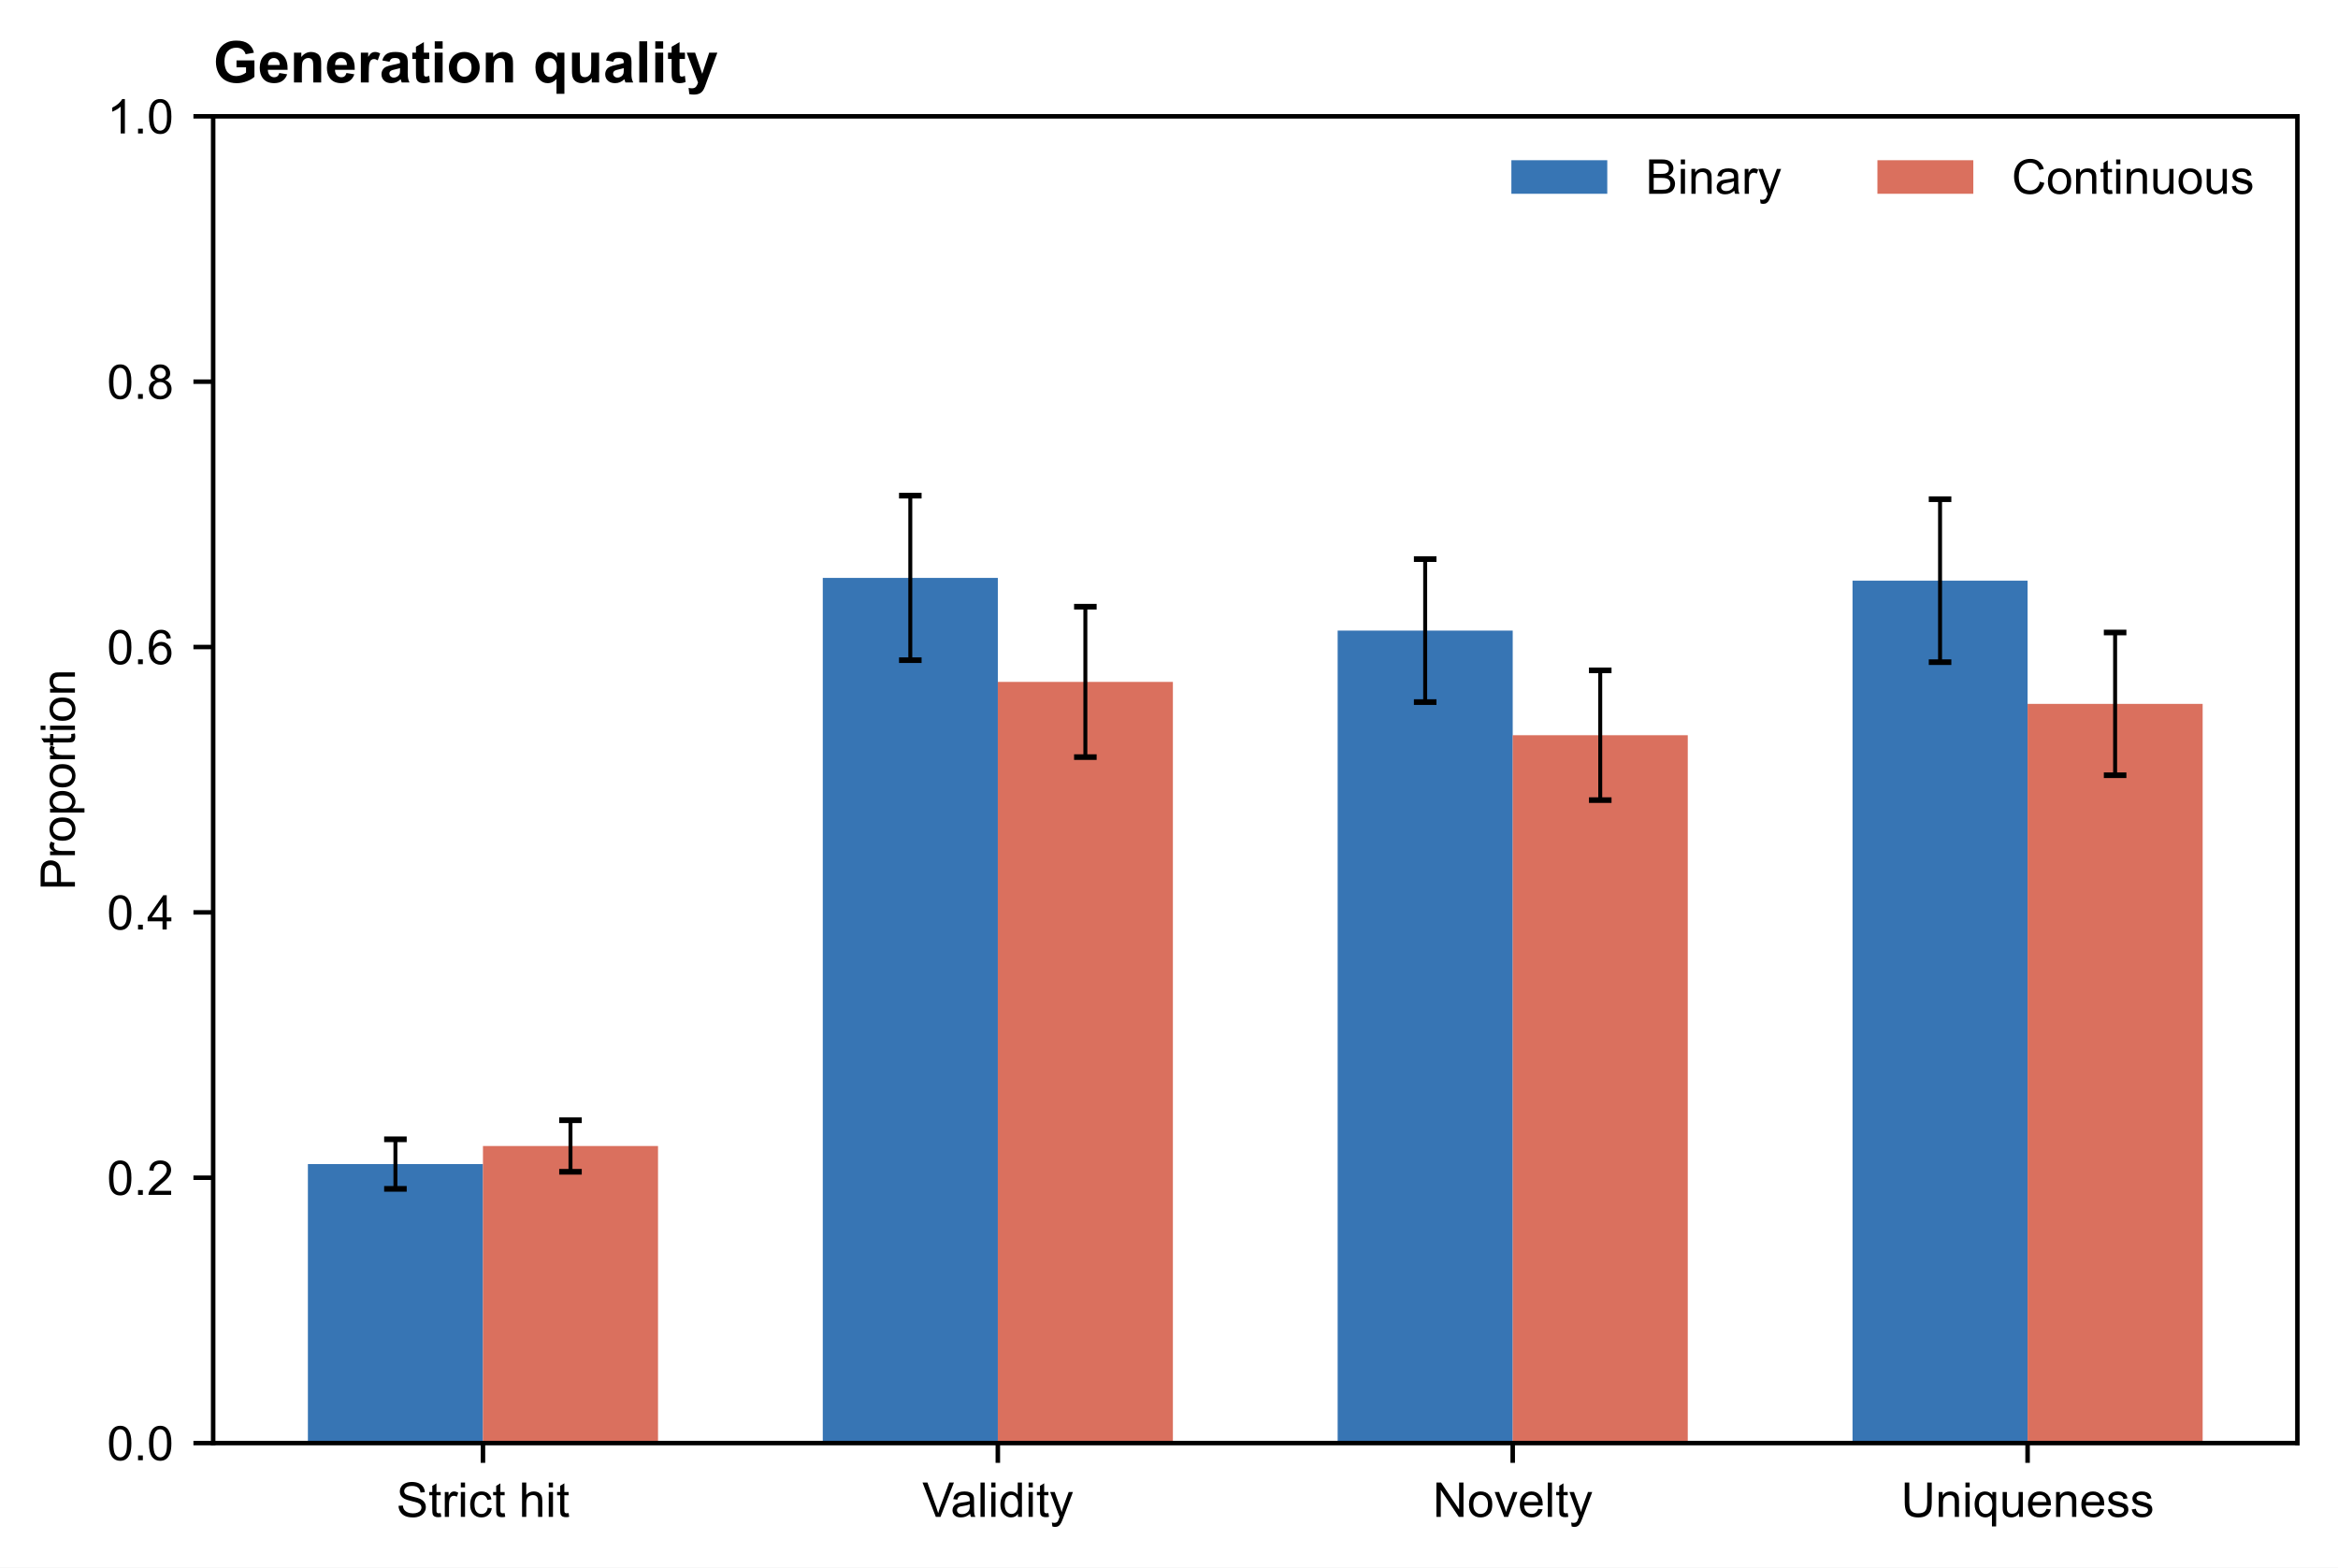
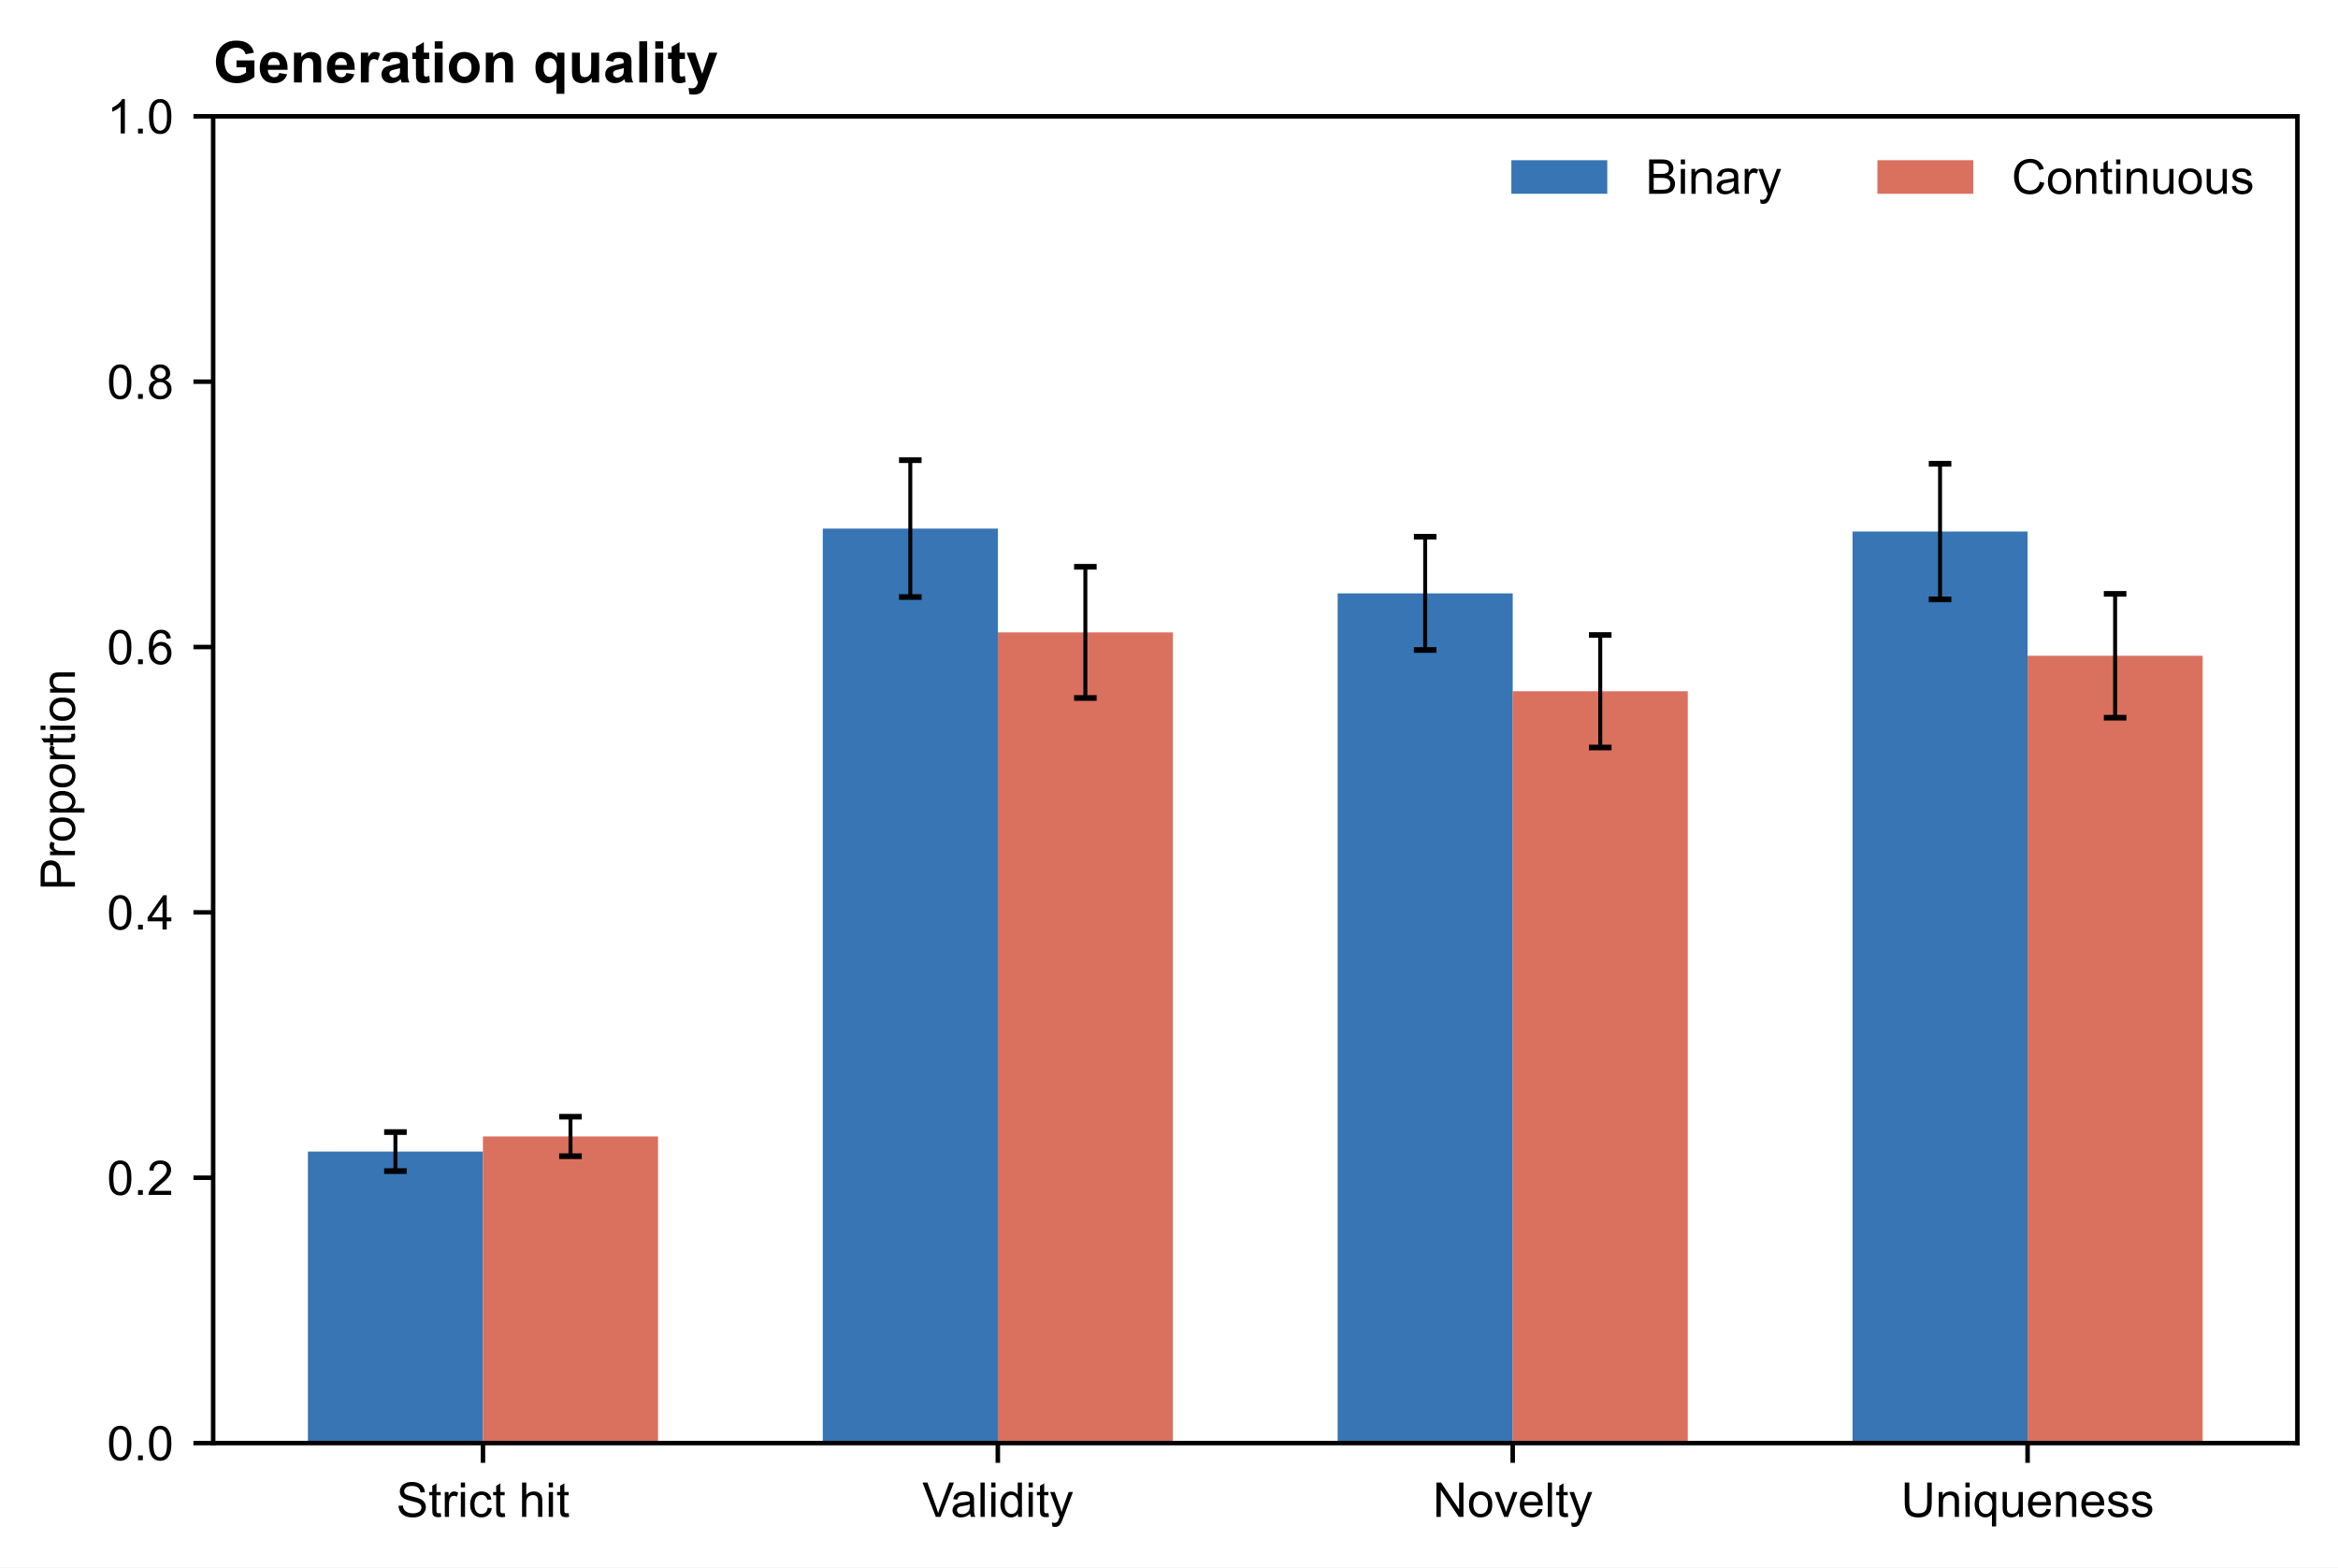
<svg xmlns="http://www.w3.org/2000/svg" xmlns:xlink="http://www.w3.org/1999/xlink" width="414.474pt" height="277.951pt" viewBox="0 0 414.474 277.951" version="1.1">
  <defs>
    <style type="text/css">*{stroke-linejoin: round; stroke-linecap: butt}</style>
  </defs>
  <g id="figure_1">
    <g id="patch_1">
      <path d="M 0 277.951  L 414.474 277.951  L 414.474 0  L 0 0  z " style="fill: #ffffff" />
    </g>
    <g id="axes_1">
      <g id="patch_2">
        <path d="M 37.789 255.878  L 407.274 255.878  L 407.274 20.625  L 37.789 20.625  z " style="fill: #ffffff" />
      </g>
      <g id="patch_3">
-         <path d="M 54.583 255.878  L 85.617 255.878  L 85.617 206.408  L 54.583 206.408  z " clip-path="url(#p2f9e2bff11)" style="fill: #2166ac; opacity: 0.9" />
+         <path d="M 54.583 255.878  L 85.617 255.878  L 85.617 204.192  L 54.583 204.192  z " clip-path="url(#p2b491552a6)" style="fill: #2166ac; opacity: 0.9" />
      </g>
      <g id="patch_4">
-         <path d="M 145.859 255.878  L 176.893 255.878  L 176.893 102.471  L 145.859 102.471  z " clip-path="url(#p2f9e2bff11)" style="fill: #2166ac; opacity: 0.9" />
+         <path d="M 145.859 255.878  L 176.893 255.878  L 176.893 93.728  L 145.859 93.728  z " clip-path="url(#p2b491552a6)" style="fill: #2166ac; opacity: 0.9" />
      </g>
      <g id="patch_5">
-         <path d="M 237.135 255.878  L 268.169 255.878  L 268.169 111.814  L 237.135 111.814  z " clip-path="url(#p2f9e2bff11)" style="fill: #2166ac; opacity: 0.9" />
+         <path d="M 237.135 255.878  L 268.169 255.878  L 268.169 105.212  L 237.135 105.212  z " clip-path="url(#p2b491552a6)" style="fill: #2166ac; opacity: 0.9" />
      </g>
      <g id="patch_6">
-         <path d="M 328.411 255.878  L 359.445 255.878  L 359.445 102.964  L 328.411 102.964  z " clip-path="url(#p2f9e2bff11)" style="fill: #2166ac; opacity: 0.9" />
+         <path d="M 328.411 255.878  L 359.445 255.878  L 359.445 94.251  L 328.411 94.251  z " clip-path="url(#p2b491552a6)" style="fill: #2166ac; opacity: 0.9" />
      </g>
      <g id="patch_7">
-         <path d="M 85.617 255.878  L 116.651 255.878  L 116.651 203.204  L 85.617 203.204  z " clip-path="url(#p2f9e2bff11)" style="fill: #d6604d; opacity: 0.9" />
+         <path d="M 85.617 255.878  L 116.651 255.878  L 116.651 201.508  L 85.617 201.508  z " clip-path="url(#p2b491552a6)" style="fill: #d6604d; opacity: 0.9" />
      </g>
      <g id="patch_8">
-         <path d="M 176.893 255.878  L 207.927 255.878  L 207.927 120.91  L 176.893 120.91  z " clip-path="url(#p2f9e2bff11)" style="fill: #d6604d; opacity: 0.9" />
+         <path d="M 176.893 255.878  L 207.927 255.878  L 207.927 112.13  L 176.893 112.13  z " clip-path="url(#p2b491552a6)" style="fill: #d6604d; opacity: 0.9" />
      </g>
      <g id="patch_9">
-         <path d="M 268.169 255.878  L 299.203 255.878  L 299.203 130.365  L 268.169 130.365  z " clip-path="url(#p2f9e2bff11)" style="fill: #d6604d; opacity: 0.9" />
+         <path d="M 268.169 255.878  L 299.203 255.878  L 299.203 122.568  L 268.169 122.568  z " clip-path="url(#p2b491552a6)" style="fill: #d6604d; opacity: 0.9" />
      </g>
      <g id="patch_10">
-         <path d="M 359.445 255.878  L 390.479 255.878  L 390.479 124.809  L 359.445 124.809  z " clip-path="url(#p2f9e2bff11)" style="fill: #d6604d; opacity: 0.9" />
+         <path d="M 359.445 255.878  L 390.479 255.878  L 390.479 116.277  L 359.445 116.277  z " clip-path="url(#p2b491552a6)" style="fill: #d6604d; opacity: 0.9" />
      </g>
      <g id="matplotlib.axis_1">
        <g id="xtick_1">
          <g id="line2d_1">
            <defs>
-               <path id="m408e81ff2f" d="M 0 0  L 0 3.5  " style="stroke: #000000; stroke-width: 0.8" />
+               <path id="m3da2652aab" d="M 0 0  L 0 3.5  " style="stroke: #000000; stroke-width: 0.8" />
            </defs>
            <g>
-               <use xlink:href="#m408e81ff2f" x="85.617" y="255.878" style="stroke: #000000; stroke-width: 0.8" />
+               <use xlink:href="#m3da2652aab" x="85.617" y="255.878" style="stroke: #000000; stroke-width: 0.8" />
            </g>
          </g>
          <g id="text_1">
            <g transform="translate(70.2673 268.9619) scale(0.085 -0.085)">
              <defs>
                <path id="ArialMT-53" d="M 288 1472  L 859 1522  Q 900 1178 1048 958  Q 1197 738 1509 602  Q 1822 466 2213 466  Q 2559 466 2825 569  Q 3091 672 3220 851  Q 3350 1031 3350 1244  Q 3350 1459 3225 1620  Q 3100 1781 2813 1891  Q 2628 1963 1997 2114  Q 1366 2266 1113 2400  Q 784 2572 623 2826  Q 463 3081 463 3397  Q 463 3744 659 4045  Q 856 4347 1234 4503  Q 1613 4659 2075 4659  Q 2584 4659 2973 4495  Q 3363 4331 3572 4012  Q 3781 3694 3797 3291  L 3216 3247  Q 3169 3681 2898 3903  Q 2628 4125 2100 4125  Q 1550 4125 1298 3923  Q 1047 3722 1047 3438  Q 1047 3191 1225 3031  Q 1400 2872 2139 2705  Q 2878 2538 3153 2413  Q 3553 2228 3743 1945  Q 3934 1663 3934 1294  Q 3934 928 3725 604  Q 3516 281 3123 101  Q 2731 -78 2241 -78  Q 1619 -78 1198 103  Q 778 284 539 648  Q 300 1013 288 1472  z " transform="scale(0.015625)" />
                <path id="ArialMT-74" d="M 1650 503  L 1731 6  Q 1494 -44 1306 -44  Q 1000 -44 831 53  Q 663 150 594 308  Q 525 466 525 972  L 525 2881  L 113 2881  L 113 3319  L 525 3319  L 525 4141  L 1084 4478  L 1084 3319  L 1650 3319  L 1650 2881  L 1084 2881  L 1084 941  Q 1084 700 1114 631  Q 1144 563 1211 522  Q 1278 481 1403 481  Q 1497 481 1650 503  z " transform="scale(0.015625)" />
                <path id="ArialMT-72" d="M 416 0  L 416 3319  L 922 3319  L 922 2816  Q 1116 3169 1280 3281  Q 1444 3394 1641 3394  Q 1925 3394 2219 3213  L 2025 2691  Q 1819 2813 1613 2813  Q 1428 2813 1281 2702  Q 1134 2591 1072 2394  Q 978 2094 978 1738  L 978 0  L 416 0  z " transform="scale(0.015625)" />
                <path id="ArialMT-69" d="M 425 3934  L 425 4581  L 988 4581  L 988 3934  L 425 3934  z M 425 0  L 425 3319  L 988 3319  L 988 0  L 425 0  z " transform="scale(0.015625)" />
                <path id="ArialMT-63" d="M 2588 1216  L 3141 1144  Q 3050 572 2676 248  Q 2303 -75 1759 -75  Q 1078 -75 664 370  Q 250 816 250 1647  Q 250 2184 428 2587  Q 606 2991 970 3192  Q 1334 3394 1763 3394  Q 2303 3394 2647 3120  Q 2991 2847 3088 2344  L 2541 2259  Q 2463 2594 2264 2762  Q 2066 2931 1784 2931  Q 1359 2931 1093 2626  Q 828 2322 828 1663  Q 828 994 1084 691  Q 1341 388 1753 388  Q 2084 388 2306 591  Q 2528 794 2588 1216  z " transform="scale(0.015625)" />
                <path id="ArialMT-20" transform="scale(0.015625)" />
                <path id="ArialMT-68" d="M 422 0  L 422 4581  L 984 4581  L 984 2938  Q 1378 3394 1978 3394  Q 2347 3394 2619 3248  Q 2891 3103 3008 2847  Q 3125 2591 3125 2103  L 3125 0  L 2563 0  L 2563 2103  Q 2563 2525 2380 2717  Q 2197 2909 1863 2909  Q 1613 2909 1392 2779  Q 1172 2650 1078 2428  Q 984 2206 984 1816  L 984 0  L 422 0  z " transform="scale(0.015625)" />
              </defs>
              <use xlink:href="#ArialMT-53" />
              <use xlink:href="#ArialMT-74" x="66.699" />
              <use xlink:href="#ArialMT-72" x="94.482" />
              <use xlink:href="#ArialMT-69" x="127.783" />
              <use xlink:href="#ArialMT-63" x="150" />
              <use xlink:href="#ArialMT-74" x="200" />
              <use xlink:href="#ArialMT-20" x="227.783" />
              <use xlink:href="#ArialMT-68" x="255.566" />
              <use xlink:href="#ArialMT-69" x="311.182" />
              <use xlink:href="#ArialMT-74" x="333.398" />
            </g>
          </g>
        </g>
        <g id="xtick_2">
          <g id="line2d_2">
            <g>
-               <use xlink:href="#m408e81ff2f" x="176.893" y="255.878" style="stroke: #000000; stroke-width: 0.8" />
+               <use xlink:href="#m3da2652aab" x="176.893" y="255.878" style="stroke: #000000; stroke-width: 0.8" />
            </g>
          </g>
          <g id="text_2">
            <g transform="translate(163.5062 268.9619) scale(0.085 -0.085)">
              <defs>
                <path id="ArialMT-56" d="M 1803 0  L 28 4581  L 684 4581  L 1875 1253  Q 2019 853 2116 503  Q 2222 878 2363 1253  L 3600 4581  L 4219 4581  L 2425 0  L 1803 0  z " transform="scale(0.015625)" />
                <path id="ArialMT-61" d="M 2588 409  Q 2275 144 1986 34  Q 1697 -75 1366 -75  Q 819 -75 525 192  Q 231 459 231 875  Q 231 1119 342 1320  Q 453 1522 633 1644  Q 813 1766 1038 1828  Q 1203 1872 1538 1913  Q 2219 1994 2541 2106  Q 2544 2222 2544 2253  Q 2544 2597 2384 2738  Q 2169 2928 1744 2928  Q 1347 2928 1158 2789  Q 969 2650 878 2297  L 328 2372  Q 403 2725 575 2942  Q 747 3159 1072 3276  Q 1397 3394 1825 3394  Q 2250 3394 2515 3294  Q 2781 3194 2906 3042  Q 3031 2891 3081 2659  Q 3109 2516 3109 2141  L 3109 1391  Q 3109 606 3145 398  Q 3181 191 3288 0  L 2700 0  Q 2613 175 2588 409  z M 2541 1666  Q 2234 1541 1622 1453  Q 1275 1403 1131 1340  Q 988 1278 909 1158  Q 831 1038 831 891  Q 831 666 1001 516  Q 1172 366 1500 366  Q 1825 366 2078 508  Q 2331 650 2450 897  Q 2541 1088 2541 1459  L 2541 1666  z " transform="scale(0.015625)" />
                <path id="ArialMT-6c" d="M 409 0  L 409 4581  L 972 4581  L 972 0  L 409 0  z " transform="scale(0.015625)" />
                <path id="ArialMT-64" d="M 2575 0  L 2575 419  Q 2259 -75 1647 -75  Q 1250 -75 917 144  Q 584 363 401 755  Q 219 1147 219 1656  Q 219 2153 384 2558  Q 550 2963 881 3178  Q 1213 3394 1622 3394  Q 1922 3394 2156 3267  Q 2391 3141 2538 2938  L 2538 4581  L 3097 4581  L 3097 0  L 2575 0  z M 797 1656  Q 797 1019 1065 703  Q 1334 388 1700 388  Q 2069 388 2326 689  Q 2584 991 2584 1609  Q 2584 2291 2321 2609  Q 2059 2928 1675 2928  Q 1300 2928 1048 2622  Q 797 2316 797 1656  z " transform="scale(0.015625)" />
                <path id="ArialMT-79" d="M 397 -1278  L 334 -750  Q 519 -800 656 -800  Q 844 -800 956 -737  Q 1069 -675 1141 -563  Q 1194 -478 1313 -144  Q 1328 -97 1363 -6  L 103 3319  L 709 3319  L 1400 1397  Q 1534 1031 1641 628  Q 1738 1016 1872 1384  L 2581 3319  L 3144 3319  L 1881 -56  Q 1678 -603 1566 -809  Q 1416 -1088 1222 -1217  Q 1028 -1347 759 -1347  Q 597 -1347 397 -1278  z " transform="scale(0.015625)" />
              </defs>
              <use xlink:href="#ArialMT-56" />
              <use xlink:href="#ArialMT-61" x="59.324" />
              <use xlink:href="#ArialMT-6c" x="114.939" />
              <use xlink:href="#ArialMT-69" x="137.156" />
              <use xlink:href="#ArialMT-64" x="159.373" />
              <use xlink:href="#ArialMT-69" x="214.988" />
              <use xlink:href="#ArialMT-74" x="237.205" />
              <use xlink:href="#ArialMT-79" x="264.988" />
            </g>
          </g>
        </g>
        <g id="xtick_3">
          <g id="line2d_3">
            <g>
-               <use xlink:href="#m408e81ff2f" x="268.169" y="255.878" style="stroke: #000000; stroke-width: 0.8" />
+               <use xlink:href="#m3da2652aab" x="268.169" y="255.878" style="stroke: #000000; stroke-width: 0.8" />
            </g>
          </g>
          <g id="text_3">
            <g transform="translate(253.9979 268.9619) scale(0.085 -0.085)">
              <defs>
                <path id="ArialMT-4e" d="M 488 0  L 488 4581  L 1109 4581  L 3516 984  L 3516 4581  L 4097 4581  L 4097 0  L 3475 0  L 1069 3600  L 1069 0  L 488 0  z " transform="scale(0.015625)" />
                <path id="ArialMT-6f" d="M 213 1659  Q 213 2581 725 3025  Q 1153 3394 1769 3394  Q 2453 3394 2887 2945  Q 3322 2497 3322 1706  Q 3322 1066 3130 698  Q 2938 331 2570 128  Q 2203 -75 1769 -75  Q 1072 -75 642 372  Q 213 819 213 1659  z M 791 1659  Q 791 1022 1069 705  Q 1347 388 1769 388  Q 2188 388 2466 706  Q 2744 1025 2744 1678  Q 2744 2294 2464 2611  Q 2184 2928 1769 2928  Q 1347 2928 1069 2612  Q 791 2297 791 1659  z " transform="scale(0.015625)" />
                <path id="ArialMT-76" d="M 1344 0  L 81 3319  L 675 3319  L 1388 1331  Q 1503 1009 1600 663  Q 1675 925 1809 1294  L 2547 3319  L 3125 3319  L 1869 0  L 1344 0  z " transform="scale(0.015625)" />
                <path id="ArialMT-65" d="M 2694 1069  L 3275 997  Q 3138 488 2766 206  Q 2394 -75 1816 -75  Q 1088 -75 661 373  Q 234 822 234 1631  Q 234 2469 665 2931  Q 1097 3394 1784 3394  Q 2450 3394 2872 2941  Q 3294 2488 3294 1666  Q 3294 1616 3291 1516  L 816 1516  Q 847 969 1125 678  Q 1403 388 1819 388  Q 2128 388 2347 550  Q 2566 713 2694 1069  z M 847 1978  L 2700 1978  Q 2663 2397 2488 2606  Q 2219 2931 1791 2931  Q 1403 2931 1139 2672  Q 875 2413 847 1978  z " transform="scale(0.015625)" />
              </defs>
              <use xlink:href="#ArialMT-4e" />
              <use xlink:href="#ArialMT-6f" x="72.217" />
              <use xlink:href="#ArialMT-76" x="127.832" />
              <use xlink:href="#ArialMT-65" x="177.832" />
              <use xlink:href="#ArialMT-6c" x="233.447" />
              <use xlink:href="#ArialMT-74" x="255.664" />
              <use xlink:href="#ArialMT-79" x="283.447" />
            </g>
          </g>
        </g>
        <g id="xtick_4">
          <g id="line2d_4">
            <g>
-               <use xlink:href="#m408e81ff2f" x="359.445" y="255.878" style="stroke: #000000; stroke-width: 0.8" />
+               <use xlink:href="#m3da2652aab" x="359.445" y="255.878" style="stroke: #000000; stroke-width: 0.8" />
            </g>
          </g>
          <g id="text_4">
            <g transform="translate(337.0009 268.9619) scale(0.085 -0.085)">
              <defs>
                <path id="ArialMT-55" d="M 3500 4581  L 4106 4581  L 4106 1934  Q 4106 1244 3950 837  Q 3794 431 3386 176  Q 2978 -78 2316 -78  Q 1672 -78 1262 144  Q 853 366 678 786  Q 503 1206 503 1934  L 503 4581  L 1109 4581  L 1109 1938  Q 1109 1341 1220 1058  Q 1331 775 1601 622  Q 1872 469 2263 469  Q 2931 469 3215 772  Q 3500 1075 3500 1938  L 3500 4581  z " transform="scale(0.015625)" />
                <path id="ArialMT-6e" d="M 422 0  L 422 3319  L 928 3319  L 928 2847  Q 1294 3394 1984 3394  Q 2284 3394 2536 3286  Q 2788 3178 2913 3003  Q 3038 2828 3088 2588  Q 3119 2431 3119 2041  L 3119 0  L 2556 0  L 2556 2019  Q 2556 2363 2490 2533  Q 2425 2703 2258 2804  Q 2091 2906 1866 2906  Q 1506 2906 1245 2678  Q 984 2450 984 1813  L 984 0  L 422 0  z " transform="scale(0.015625)" />
                <path id="ArialMT-71" d="M 2538 -1272  L 2538 353  Q 2406 169 2170 47  Q 1934 -75 1669 -75  Q 1078 -75 651 397  Q 225 869 225 1691  Q 225 2191 398 2587  Q 572 2984 901 3189  Q 1231 3394 1625 3394  Q 2241 3394 2594 2875  L 2594 3319  L 3100 3319  L 3100 -1272  L 2538 -1272  z M 803 1669  Q 803 1028 1072 708  Q 1341 388 1716 388  Q 2075 388 2334 692  Q 2594 997 2594 1619  Q 2594 2281 2320 2615  Q 2047 2950 1678 2950  Q 1313 2950 1058 2639  Q 803 2328 803 1669  z " transform="scale(0.015625)" />
                <path id="ArialMT-75" d="M 2597 0  L 2597 488  Q 2209 -75 1544 -75  Q 1250 -75 995 37  Q 741 150 617 320  Q 494 491 444 738  Q 409 903 409 1263  L 409 3319  L 972 3319  L 972 1478  Q 972 1038 1006 884  Q 1059 663 1231 536  Q 1403 409 1656 409  Q 1909 409 2131 539  Q 2353 669 2445 892  Q 2538 1116 2538 1541  L 2538 3319  L 3100 3319  L 3100 0  L 2597 0  z " transform="scale(0.015625)" />
                <path id="ArialMT-73" d="M 197 991  L 753 1078  Q 800 744 1014 566  Q 1228 388 1613 388  Q 2000 388 2187 545  Q 2375 703 2375 916  Q 2375 1106 2209 1216  Q 2094 1291 1634 1406  Q 1016 1563 777 1677  Q 538 1791 414 1992  Q 291 2194 291 2438  Q 291 2659 392 2848  Q 494 3038 669 3163  Q 800 3259 1026 3326  Q 1253 3394 1513 3394  Q 1903 3394 2198 3281  Q 2494 3169 2634 2976  Q 2775 2784 2828 2463  L 2278 2388  Q 2241 2644 2061 2787  Q 1881 2931 1553 2931  Q 1166 2931 1000 2803  Q 834 2675 834 2503  Q 834 2394 903 2306  Q 972 2216 1119 2156  Q 1203 2125 1616 2013  Q 2213 1853 2448 1751  Q 2684 1650 2818 1456  Q 2953 1263 2953 975  Q 2953 694 2789 445  Q 2625 197 2315 61  Q 2006 -75 1616 -75  Q 969 -75 630 194  Q 291 463 197 991  z " transform="scale(0.015625)" />
              </defs>
              <use xlink:href="#ArialMT-55" />
              <use xlink:href="#ArialMT-6e" x="72.217" />
              <use xlink:href="#ArialMT-69" x="127.832" />
              <use xlink:href="#ArialMT-71" x="150.049" />
              <use xlink:href="#ArialMT-75" x="205.664" />
              <use xlink:href="#ArialMT-65" x="261.279" />
              <use xlink:href="#ArialMT-6e" x="316.895" />
              <use xlink:href="#ArialMT-65" x="372.51" />
              <use xlink:href="#ArialMT-73" x="428.125" />
              <use xlink:href="#ArialMT-73" x="478.125" />
            </g>
          </g>
        </g>
      </g>
      <g id="matplotlib.axis_2">
        <g id="ytick_1">
          <g id="line2d_5">
            <defs>
-               <path id="m3b5409b676" d="M 0 0  L -3.5 0  " style="stroke: #000000; stroke-width: 0.8" />
+               <path id="m70cf6d789f" d="M 0 0  L -3.5 0  " style="stroke: #000000; stroke-width: 0.8" />
            </defs>
            <g>
-               <use xlink:href="#m3b5409b676" x="37.789" y="255.878" style="stroke: #000000; stroke-width: 0.8" />
+               <use xlink:href="#m70cf6d789f" x="37.789" y="255.878" style="stroke: #000000; stroke-width: 0.8" />
            </g>
          </g>
          <g id="text_5">
            <g transform="translate(18.97352 258.9199) scale(0.085 -0.085)">
              <defs>
                <path id="ArialMT-30" d="M 266 2259  Q 266 3072 433 3567  Q 600 4063 929 4331  Q 1259 4600 1759 4600  Q 2128 4600 2406 4451  Q 2684 4303 2865 4023  Q 3047 3744 3150 3342  Q 3253 2941 3253 2259  Q 3253 1453 3087 958  Q 2922 463 2592 192  Q 2263 -78 1759 -78  Q 1097 -78 719 397  Q 266 969 266 2259  z M 844 2259  Q 844 1131 1108 757  Q 1372 384 1759 384  Q 2147 384 2411 759  Q 2675 1134 2675 2259  Q 2675 3391 2411 3762  Q 2147 4134 1753 4134  Q 1366 4134 1134 3806  Q 844 3388 844 2259  z " transform="scale(0.015625)" />
                <path id="ArialMT-2e" d="M 581 0  L 581 641  L 1222 641  L 1222 0  L 581 0  z " transform="scale(0.015625)" />
              </defs>
              <use xlink:href="#ArialMT-30" />
              <use xlink:href="#ArialMT-2e" x="55.615" />
              <use xlink:href="#ArialMT-30" x="83.398" />
            </g>
          </g>
        </g>
        <g id="ytick_2">
          <g id="line2d_6">
            <g>
-               <use xlink:href="#m3b5409b676" x="37.789" y="208.827" style="stroke: #000000; stroke-width: 0.8" />
+               <use xlink:href="#m70cf6d789f" x="37.789" y="208.827" style="stroke: #000000; stroke-width: 0.8" />
            </g>
          </g>
          <g id="text_6">
            <g transform="translate(18.97352 211.8694) scale(0.085 -0.085)">
              <defs>
                <path id="ArialMT-32" d="M 3222 541  L 3222 0  L 194 0  Q 188 203 259 391  Q 375 700 629 1000  Q 884 1300 1366 1694  Q 2113 2306 2375 2664  Q 2638 3022 2638 3341  Q 2638 3675 2398 3904  Q 2159 4134 1775 4134  Q 1369 4134 1125 3890  Q 881 3647 878 3216  L 300 3275  Q 359 3922 746 4261  Q 1134 4600 1788 4600  Q 2447 4600 2831 4234  Q 3216 3869 3216 3328  Q 3216 3053 3103 2787  Q 2991 2522 2730 2228  Q 2469 1934 1863 1422  Q 1356 997 1212 845  Q 1069 694 975 541  L 3222 541  z " transform="scale(0.015625)" />
              </defs>
              <use xlink:href="#ArialMT-30" />
              <use xlink:href="#ArialMT-2e" x="55.615" />
              <use xlink:href="#ArialMT-32" x="83.398" />
            </g>
          </g>
        </g>
        <g id="ytick_3">
          <g id="line2d_7">
            <g>
-               <use xlink:href="#m3b5409b676" x="37.789" y="161.777" style="stroke: #000000; stroke-width: 0.8" />
+               <use xlink:href="#m70cf6d789f" x="37.789" y="161.777" style="stroke: #000000; stroke-width: 0.8" />
            </g>
          </g>
          <g id="text_7">
            <g transform="translate(18.97352 164.8189) scale(0.085 -0.085)">
              <defs>
                <path id="ArialMT-34" d="M 2069 0  L 2069 1097  L 81 1097  L 81 1613  L 2172 4581  L 2631 4581  L 2631 1613  L 3250 1613  L 3250 1097  L 2631 1097  L 2631 0  L 2069 0  z M 2069 1613  L 2069 3678  L 634 1613  L 2069 1613  z " transform="scale(0.015625)" />
              </defs>
              <use xlink:href="#ArialMT-30" />
              <use xlink:href="#ArialMT-2e" x="55.615" />
              <use xlink:href="#ArialMT-34" x="83.398" />
            </g>
          </g>
        </g>
        <g id="ytick_4">
          <g id="line2d_8">
            <g>
-               <use xlink:href="#m3b5409b676" x="37.789" y="114.726" style="stroke: #000000; stroke-width: 0.8" />
+               <use xlink:href="#m70cf6d789f" x="37.789" y="114.726" style="stroke: #000000; stroke-width: 0.8" />
            </g>
          </g>
          <g id="text_8">
            <g transform="translate(18.97352 117.7684) scale(0.085 -0.085)">
              <defs>
                <path id="ArialMT-36" d="M 3184 3459  L 2625 3416  Q 2550 3747 2413 3897  Q 2184 4138 1850 4138  Q 1581 4138 1378 3988  Q 1113 3794 959 3422  Q 806 3050 800 2363  Q 1003 2672 1297 2822  Q 1591 2972 1913 2972  Q 2475 2972 2870 2558  Q 3266 2144 3266 1488  Q 3266 1056 3080 686  Q 2894 316 2569 119  Q 2244 -78 1831 -78  Q 1128 -78 684 439  Q 241 956 241 2144  Q 241 3472 731 4075  Q 1159 4600 1884 4600  Q 2425 4600 2770 4297  Q 3116 3994 3184 3459  z M 888 1484  Q 888 1194 1011 928  Q 1134 663 1356 523  Q 1578 384 1822 384  Q 2178 384 2434 671  Q 2691 959 2691 1453  Q 2691 1928 2437 2201  Q 2184 2475 1800 2475  Q 1419 2475 1153 2201  Q 888 1928 888 1484  z " transform="scale(0.015625)" />
              </defs>
              <use xlink:href="#ArialMT-30" />
              <use xlink:href="#ArialMT-2e" x="55.615" />
              <use xlink:href="#ArialMT-36" x="83.398" />
            </g>
          </g>
        </g>
        <g id="ytick_5">
          <g id="line2d_9">
            <g>
-               <use xlink:href="#m3b5409b676" x="37.789" y="67.676" style="stroke: #000000; stroke-width: 0.8" />
+               <use xlink:href="#m70cf6d789f" x="37.789" y="67.676" style="stroke: #000000; stroke-width: 0.8" />
            </g>
          </g>
          <g id="text_9">
            <g transform="translate(18.97352 70.71785) scale(0.085 -0.085)">
              <defs>
                <path id="ArialMT-38" d="M 1131 2484  Q 781 2613 612 2850  Q 444 3088 444 3419  Q 444 3919 803 4259  Q 1163 4600 1759 4600  Q 2359 4600 2725 4251  Q 3091 3903 3091 3403  Q 3091 3084 2923 2848  Q 2756 2613 2416 2484  Q 2838 2347 3058 2040  Q 3278 1734 3278 1309  Q 3278 722 2862 322  Q 2447 -78 1769 -78  Q 1091 -78 675 323  Q 259 725 259 1325  Q 259 1772 486 2073  Q 713 2375 1131 2484  z M 1019 3438  Q 1019 3113 1228 2906  Q 1438 2700 1772 2700  Q 2097 2700 2305 2904  Q 2513 3109 2513 3406  Q 2513 3716 2298 3927  Q 2084 4138 1766 4138  Q 1444 4138 1231 3931  Q 1019 3725 1019 3438  z M 838 1322  Q 838 1081 952 856  Q 1066 631 1291 507  Q 1516 384 1775 384  Q 2178 384 2440 643  Q 2703 903 2703 1303  Q 2703 1709 2433 1975  Q 2163 2241 1756 2241  Q 1359 2241 1098 1978  Q 838 1716 838 1322  z " transform="scale(0.015625)" />
              </defs>
              <use xlink:href="#ArialMT-30" />
              <use xlink:href="#ArialMT-2e" x="55.615" />
              <use xlink:href="#ArialMT-38" x="83.398" />
            </g>
          </g>
        </g>
        <g id="ytick_6">
          <g id="line2d_10">
            <g>
-               <use xlink:href="#m3b5409b676" x="37.789" y="20.625" style="stroke: #000000; stroke-width: 0.8" />
+               <use xlink:href="#m70cf6d789f" x="37.789" y="20.625" style="stroke: #000000; stroke-width: 0.8" />
            </g>
          </g>
          <g id="text_10">
            <g transform="translate(18.97352 23.66735) scale(0.085 -0.085)">
              <defs>
                <path id="ArialMT-31" d="M 2384 0  L 1822 0  L 1822 3584  Q 1619 3391 1289 3197  Q 959 3003 697 2906  L 697 3450  Q 1169 3672 1522 3987  Q 1875 4303 2022 4600  L 2384 4600  L 2384 0  z " transform="scale(0.015625)" />
              </defs>
              <use xlink:href="#ArialMT-31" />
              <use xlink:href="#ArialMT-2e" x="55.615" />
              <use xlink:href="#ArialMT-30" x="83.398" />
            </g>
          </g>
        </g>
        <g id="text_11">
          <g transform="translate(13.28414 157.8586) rotate(-90) scale(0.085 -0.085)">
            <defs>
              <path id="ArialMT-50" d="M 494 0  L 494 4581  L 2222 4581  Q 2678 4581 2919 4538  Q 3256 4481 3484 4323  Q 3713 4166 3852 3881  Q 3991 3597 3991 3256  Q 3991 2672 3619 2267  Q 3247 1863 2275 1863  L 1100 1863  L 1100 0  L 494 0  z M 1100 2403  L 2284 2403  Q 2872 2403 3119 2622  Q 3366 2841 3366 3238  Q 3366 3525 3220 3729  Q 3075 3934 2838 4000  Q 2684 4041 2272 4041  L 1100 4041  L 1100 2403  z " transform="scale(0.015625)" />
              <path id="ArialMT-70" d="M 422 -1272  L 422 3319  L 934 3319  L 934 2888  Q 1116 3141 1344 3267  Q 1572 3394 1897 3394  Q 2322 3394 2647 3175  Q 2972 2956 3137 2557  Q 3303 2159 3303 1684  Q 3303 1175 3120 767  Q 2938 359 2589 142  Q 2241 -75 1856 -75  Q 1575 -75 1351 44  Q 1128 163 984 344  L 984 -1272  L 422 -1272  z M 931 1641  Q 931 1000 1190 694  Q 1450 388 1819 388  Q 2194 388 2461 705  Q 2728 1022 2728 1688  Q 2728 2322 2467 2637  Q 2206 2953 1844 2953  Q 1484 2953 1207 2617  Q 931 2281 931 1641  z " transform="scale(0.015625)" />
            </defs>
            <use xlink:href="#ArialMT-50" />
            <use xlink:href="#ArialMT-72" x="66.699" />
            <use xlink:href="#ArialMT-6f" x="100" />
            <use xlink:href="#ArialMT-70" x="155.615" />
            <use xlink:href="#ArialMT-6f" x="211.23" />
            <use xlink:href="#ArialMT-72" x="266.846" />
            <use xlink:href="#ArialMT-74" x="300.146" />
            <use xlink:href="#ArialMT-69" x="327.93" />
            <use xlink:href="#ArialMT-6f" x="350.146" />
            <use xlink:href="#ArialMT-6e" x="405.762" />
          </g>
        </g>
      </g>
      <g id="LineCollection_1">
-         <path d="M 70.1 210.803  L 70.1 202.012  " clip-path="url(#p2f9e2bff11)" style="fill: none; stroke: #000000; stroke-width: 0.7" />
-         <path d="M 161.376 117.058  L 161.376 87.883  " clip-path="url(#p2f9e2bff11)" style="fill: none; stroke: #000000; stroke-width: 0.7" />
-         <path d="M 252.652 124.491  L 252.652 99.136  " clip-path="url(#p2f9e2bff11)" style="fill: none; stroke: #000000; stroke-width: 0.7" />
-         <path d="M 343.928 117.414  L 343.928 88.513  " clip-path="url(#p2f9e2bff11)" style="fill: none; stroke: #000000; stroke-width: 0.7" />
+         <path d="M 70.1 207.651  L 70.1 200.733  " clip-path="url(#p2b491552a6)" style="fill: none; stroke: #000000; stroke-width: 0.7" />
+         <path d="M 161.376 105.862  L 161.376 81.594  " clip-path="url(#p2b491552a6)" style="fill: none; stroke: #000000; stroke-width: 0.7" />
+         <path d="M 252.652 115.252  L 252.652 95.171  " clip-path="url(#p2b491552a6)" style="fill: none; stroke: #000000; stroke-width: 0.7" />
+         <path d="M 343.928 106.275  L 343.928 82.226  " clip-path="url(#p2b491552a6)" style="fill: none; stroke: #000000; stroke-width: 0.7" />
      </g>
      <g id="line2d_11">
        <defs>
-           <path id="m6b5ee352c8" d="M 2 0  L -2 -0  " style="stroke: #000000" />
+           <path id="m5c325d03f8" d="M 2 0  L -2 -0  " style="stroke: #000000" />
        </defs>
-         <g clip-path="url(#p2f9e2bff11)">
-           <use xlink:href="#m6b5ee352c8" x="70.1" y="210.803" style="stroke: #000000" />
-           <use xlink:href="#m6b5ee352c8" x="161.376" y="117.058" style="stroke: #000000" />
-           <use xlink:href="#m6b5ee352c8" x="252.652" y="124.491" style="stroke: #000000" />
-           <use xlink:href="#m6b5ee352c8" x="343.928" y="117.414" style="stroke: #000000" />
+         <g clip-path="url(#p2b491552a6)">
+           <use xlink:href="#m5c325d03f8" x="70.1" y="207.651" style="stroke: #000000" />
+           <use xlink:href="#m5c325d03f8" x="161.376" y="105.862" style="stroke: #000000" />
+           <use xlink:href="#m5c325d03f8" x="252.652" y="115.252" style="stroke: #000000" />
+           <use xlink:href="#m5c325d03f8" x="343.928" y="106.275" style="stroke: #000000" />
        </g>
      </g>
      <g id="line2d_12">
-         <g clip-path="url(#p2f9e2bff11)">
-           <use xlink:href="#m6b5ee352c8" x="70.1" y="202.012" style="stroke: #000000" />
-           <use xlink:href="#m6b5ee352c8" x="161.376" y="87.883" style="stroke: #000000" />
-           <use xlink:href="#m6b5ee352c8" x="252.652" y="99.136" style="stroke: #000000" />
-           <use xlink:href="#m6b5ee352c8" x="343.928" y="88.513" style="stroke: #000000" />
+         <g clip-path="url(#p2b491552a6)">
+           <use xlink:href="#m5c325d03f8" x="70.1" y="200.733" style="stroke: #000000" />
+           <use xlink:href="#m5c325d03f8" x="161.376" y="81.594" style="stroke: #000000" />
+           <use xlink:href="#m5c325d03f8" x="252.652" y="95.171" style="stroke: #000000" />
+           <use xlink:href="#m5c325d03f8" x="343.928" y="82.226" style="stroke: #000000" />
        </g>
      </g>
      <g id="LineCollection_2">
-         <path d="M 101.134 207.775  L 101.134 198.632  " clip-path="url(#p2f9e2bff11)" style="fill: none; stroke: #000000; stroke-width: 0.7" />
-         <path d="M 192.41 134.244  L 192.41 107.577  " clip-path="url(#p2f9e2bff11)" style="fill: none; stroke: #000000; stroke-width: 0.7" />
-         <path d="M 283.686 141.872  L 283.686 118.858  " clip-path="url(#p2f9e2bff11)" style="fill: none; stroke: #000000; stroke-width: 0.7" />
-         <path d="M 374.962 137.464  L 374.962 112.153  " clip-path="url(#p2f9e2bff11)" style="fill: none; stroke: #000000; stroke-width: 0.7" />
+         <path d="M 101.134 205.01  L 101.134 198.007  " clip-path="url(#p2b491552a6)" style="fill: none; stroke: #000000; stroke-width: 0.7" />
+         <path d="M 192.41 123.764  L 192.41 100.496  " clip-path="url(#p2b491552a6)" style="fill: none; stroke: #000000; stroke-width: 0.7" />
+         <path d="M 283.686 132.543  L 283.686 112.593  " clip-path="url(#p2b491552a6)" style="fill: none; stroke: #000000; stroke-width: 0.7" />
+         <path d="M 374.962 127.258  L 374.962 105.297  " clip-path="url(#p2b491552a6)" style="fill: none; stroke: #000000; stroke-width: 0.7" />
      </g>
      <g id="line2d_13">
-         <g clip-path="url(#p2f9e2bff11)">
-           <use xlink:href="#m6b5ee352c8" x="101.134" y="207.775" style="stroke: #000000" />
-           <use xlink:href="#m6b5ee352c8" x="192.41" y="134.244" style="stroke: #000000" />
-           <use xlink:href="#m6b5ee352c8" x="283.686" y="141.872" style="stroke: #000000" />
-           <use xlink:href="#m6b5ee352c8" x="374.962" y="137.464" style="stroke: #000000" />
+         <g clip-path="url(#p2b491552a6)">
+           <use xlink:href="#m5c325d03f8" x="101.134" y="205.01" style="stroke: #000000" />
+           <use xlink:href="#m5c325d03f8" x="192.41" y="123.764" style="stroke: #000000" />
+           <use xlink:href="#m5c325d03f8" x="283.686" y="132.543" style="stroke: #000000" />
+           <use xlink:href="#m5c325d03f8" x="374.962" y="127.258" style="stroke: #000000" />
        </g>
      </g>
      <g id="line2d_14">
-         <g clip-path="url(#p2f9e2bff11)">
-           <use xlink:href="#m6b5ee352c8" x="101.134" y="198.632" style="stroke: #000000" />
-           <use xlink:href="#m6b5ee352c8" x="192.41" y="107.577" style="stroke: #000000" />
-           <use xlink:href="#m6b5ee352c8" x="283.686" y="118.858" style="stroke: #000000" />
-           <use xlink:href="#m6b5ee352c8" x="374.962" y="112.153" style="stroke: #000000" />
+         <g clip-path="url(#p2b491552a6)">
+           <use xlink:href="#m5c325d03f8" x="101.134" y="198.007" style="stroke: #000000" />
+           <use xlink:href="#m5c325d03f8" x="192.41" y="100.496" style="stroke: #000000" />
+           <use xlink:href="#m5c325d03f8" x="283.686" y="112.593" style="stroke: #000000" />
+           <use xlink:href="#m5c325d03f8" x="374.962" y="105.297" style="stroke: #000000" />
        </g>
      </g>
      <g id="patch_11">
        <path d="M 37.789 255.878  L 37.789 20.625  " style="fill: none; stroke: #000000; stroke-width: 0.8; stroke-linejoin: miter; stroke-linecap: square" />
      </g>
      <g id="patch_12">
        <path d="M 407.274 255.878  L 407.274 20.625  " style="fill: none; stroke: #000000; stroke-width: 0.8; stroke-linejoin: miter; stroke-linecap: square" />
      </g>
      <g id="patch_13">
        <path d="M 37.789 255.878  L 407.274 255.878  " style="fill: none; stroke: #000000; stroke-width: 0.8; stroke-linejoin: miter; stroke-linecap: square" />
      </g>
      <g id="patch_14">
        <path d="M 37.789 20.625  L 407.274 20.625  " style="fill: none; stroke: #000000; stroke-width: 0.8; stroke-linejoin: miter; stroke-linecap: square" />
      </g>
      <g id="text_12">
        <g transform="translate(37.78852 14.62528) scale(0.102 -0.102)">
          <defs>
            <path id="Arial-BoldMT-47" d="M 2597 1684  L 2597 2456  L 4591 2456  L 4591 631  Q 4300 350 3748 136  Q 3197 -78 2631 -78  Q 1913 -78 1378 223  Q 844 525 575 1086  Q 306 1647 306 2306  Q 306 3022 606 3578  Q 906 4134 1484 4431  Q 1925 4659 2581 4659  Q 3434 4659 3914 4301  Q 4394 3944 4531 3313  L 3613 3141  Q 3516 3478 3248 3673  Q 2981 3869 2581 3869  Q 1975 3869 1617 3484  Q 1259 3100 1259 2344  Q 1259 1528 1621 1120  Q 1984 713 2572 713  Q 2863 713 3155 827  Q 3447 941 3656 1103  L 3656 1684  L 2597 1684  z " transform="scale(0.015625)" />
            <path id="Arial-BoldMT-65" d="M 2381 1056  L 3256 909  Q 3088 428 2723 176  Q 2359 -75 1813 -75  Q 947 -75 531 491  Q 203 944 203 1634  Q 203 2459 634 2926  Q 1066 3394 1725 3394  Q 2466 3394 2894 2905  Q 3322 2416 3303 1406  L 1103 1406  Q 1113 1016 1316 798  Q 1519 581 1822 581  Q 2028 581 2168 693  Q 2309 806 2381 1056  z M 2431 1944  Q 2422 2325 2234 2523  Q 2047 2722 1778 2722  Q 1491 2722 1303 2513  Q 1116 2303 1119 1944  L 2431 1944  z " transform="scale(0.015625)" />
            <path id="Arial-BoldMT-6e" d="M 3478 0  L 2600 0  L 2600 1694  Q 2600 2231 2544 2389  Q 2488 2547 2361 2634  Q 2234 2722 2056 2722  Q 1828 2722 1647 2597  Q 1466 2472 1398 2265  Q 1331 2059 1331 1503  L 1331 0  L 453 0  L 453 3319  L 1269 3319  L 1269 2831  Q 1703 3394 2363 3394  Q 2653 3394 2893 3289  Q 3134 3184 3257 3021  Q 3381 2859 3429 2653  Q 3478 2447 3478 2063  L 3478 0  z " transform="scale(0.015625)" />
            <path id="Arial-BoldMT-72" d="M 1300 0  L 422 0  L 422 3319  L 1238 3319  L 1238 2847  Q 1447 3181 1614 3287  Q 1781 3394 1994 3394  Q 2294 3394 2572 3228  L 2300 2463  Q 2078 2606 1888 2606  Q 1703 2606 1575 2504  Q 1447 2403 1373 2137  Q 1300 1872 1300 1025  L 1300 0  z " transform="scale(0.015625)" />
            <path id="Arial-BoldMT-61" d="M 1116 2306  L 319 2450  Q 453 2931 781 3162  Q 1109 3394 1756 3394  Q 2344 3394 2631 3255  Q 2919 3116 3036 2902  Q 3153 2688 3153 2116  L 3144 1091  Q 3144 653 3186 445  Q 3228 238 3344 0  L 2475 0  Q 2441 88 2391 259  Q 2369 338 2359 363  Q 2134 144 1878 34  Q 1622 -75 1331 -75  Q 819 -75 523 203  Q 228 481 228 906  Q 228 1188 362 1408  Q 497 1628 739 1745  Q 981 1863 1438 1950  Q 2053 2066 2291 2166  L 2291 2253  Q 2291 2506 2166 2614  Q 2041 2722 1694 2722  Q 1459 2722 1328 2630  Q 1197 2538 1116 2306  z M 2291 1594  Q 2122 1538 1756 1459  Q 1391 1381 1278 1306  Q 1106 1184 1106 997  Q 1106 813 1243 678  Q 1381 544 1594 544  Q 1831 544 2047 700  Q 2206 819 2256 991  Q 2291 1103 2291 1419  L 2291 1594  z " transform="scale(0.015625)" />
            <path id="Arial-BoldMT-74" d="M 1981 3319  L 1981 2619  L 1381 2619  L 1381 1281  Q 1381 875 1398 808  Q 1416 741 1477 697  Q 1538 653 1625 653  Q 1747 653 1978 738  L 2053 56  Q 1747 -75 1359 -75  Q 1122 -75 931 4  Q 741 84 652 211  Q 563 338 528 553  Q 500 706 500 1172  L 500 2619  L 97 2619  L 97 3319  L 500 3319  L 500 3978  L 1381 4491  L 1381 3319  L 1981 3319  z " transform="scale(0.015625)" />
            <path id="Arial-BoldMT-69" d="M 459 3769  L 459 4581  L 1338 4581  L 1338 3769  L 459 3769  z M 459 0  L 459 3319  L 1338 3319  L 1338 0  L 459 0  z " transform="scale(0.015625)" />
            <path id="Arial-BoldMT-6f" d="M 256 1706  Q 256 2144 472 2553  Q 688 2963 1083 3178  Q 1478 3394 1966 3394  Q 2719 3394 3200 2905  Q 3681 2416 3681 1669  Q 3681 916 3195 420  Q 2709 -75 1972 -75  Q 1516 -75 1102 131  Q 688 338 472 736  Q 256 1134 256 1706  z M 1156 1659  Q 1156 1166 1390 903  Q 1625 641 1969 641  Q 2313 641 2545 903  Q 2778 1166 2778 1666  Q 2778 2153 2545 2415  Q 2313 2678 1969 2678  Q 1625 2678 1390 2415  Q 1156 2153 1156 1659  z " transform="scale(0.015625)" />
            <path id="Arial-BoldMT-20" transform="scale(0.015625)" />
            <path id="Arial-BoldMT-71" d="M 2628 -1263  L 2628 406  Q 2456 184 2200 54  Q 1944 -75 1647 -75  Q 1081 -75 716 350  Q 284 847 284 1697  Q 284 2497 689 2945  Q 1094 3394 1694 3394  Q 2025 3394 2267 3253  Q 2509 3113 2697 2828  L 2697 3319  L 3506 3319  L 3506 -1263  L 2628 -1263  z M 2656 1700  Q 2656 2209 2448 2457  Q 2241 2706 1928 2706  Q 1609 2706 1395 2453  Q 1181 2200 1181 1650  Q 1181 1103 1387 861  Q 1594 619 1897 619  Q 2200 619 2428 891  Q 2656 1163 2656 1700  z " transform="scale(0.015625)" />
            <path id="Arial-BoldMT-75" d="M 2644 0  L 2644 497  Q 2463 231 2167 78  Q 1872 -75 1544 -75  Q 1209 -75 943 72  Q 678 219 559 484  Q 441 750 441 1219  L 441 3319  L 1319 3319  L 1319 1794  Q 1319 1094 1367 936  Q 1416 778 1544 686  Q 1672 594 1869 594  Q 2094 594 2272 717  Q 2450 841 2515 1023  Q 2581 1206 2581 1919  L 2581 3319  L 3459 3319  L 3459 0  L 2644 0  z " transform="scale(0.015625)" />
            <path id="Arial-BoldMT-6c" d="M 459 0  L 459 4581  L 1338 4581  L 1338 0  L 459 0  z " transform="scale(0.015625)" />
            <path id="Arial-BoldMT-79" d="M 44 3319  L 978 3319  L 1772 963  L 2547 3319  L 3456 3319  L 2284 125  L 2075 -453  Q 1959 -744 1854 -897  Q 1750 -1050 1614 -1145  Q 1478 -1241 1279 -1294  Q 1081 -1347 831 -1347  Q 578 -1347 334 -1294  L 256 -606  Q 463 -647 628 -647  Q 934 -647 1081 -467  Q 1228 -288 1306 -9  L 44 3319  z " transform="scale(0.015625)" />
          </defs>
          <use xlink:href="#Arial-BoldMT-47" />
          <use xlink:href="#Arial-BoldMT-65" x="77.783" />
          <use xlink:href="#Arial-BoldMT-6e" x="133.398" />
          <use xlink:href="#Arial-BoldMT-65" x="194.482" />
          <use xlink:href="#Arial-BoldMT-72" x="250.098" />
          <use xlink:href="#Arial-BoldMT-61" x="289.014" />
          <use xlink:href="#Arial-BoldMT-74" x="344.629" />
          <use xlink:href="#Arial-BoldMT-69" x="377.93" />
          <use xlink:href="#Arial-BoldMT-6f" x="405.713" />
          <use xlink:href="#Arial-BoldMT-6e" x="466.797" />
          <use xlink:href="#Arial-BoldMT-20" x="527.881" />
          <use xlink:href="#Arial-BoldMT-71" x="555.664" />
          <use xlink:href="#Arial-BoldMT-75" x="616.748" />
          <use xlink:href="#Arial-BoldMT-61" x="677.832" />
          <use xlink:href="#Arial-BoldMT-6c" x="733.447" />
          <use xlink:href="#Arial-BoldMT-69" x="761.23" />
          <use xlink:href="#Arial-BoldMT-74" x="789.014" />
          <use xlink:href="#Arial-BoldMT-79" x="822.314" />
        </g>
      </g>
      <g id="legend_1">
        <g id="patch_15">
          <path d="M 267.932 34.359  L 284.932 34.359  L 284.932 28.409  L 267.932 28.409  z " style="fill: #2166ac; opacity: 0.9" />
        </g>
        <g id="text_13">
          <g transform="translate(291.732 34.35942) scale(0.085 -0.085)">
            <defs>
              <path id="ArialMT-42" d="M 469 0  L 469 4581  L 2188 4581  Q 2713 4581 3030 4442  Q 3347 4303 3526 4014  Q 3706 3725 3706 3409  Q 3706 3116 3547 2856  Q 3388 2597 3066 2438  Q 3481 2316 3704 2022  Q 3928 1728 3928 1328  Q 3928 1006 3792 729  Q 3656 453 3456 303  Q 3256 153 2954 76  Q 2653 0 2216 0  L 469 0  z M 1075 2656  L 2066 2656  Q 2469 2656 2644 2709  Q 2875 2778 2992 2937  Q 3109 3097 3109 3338  Q 3109 3566 3000 3739  Q 2891 3913 2687 3977  Q 2484 4041 1991 4041  L 1075 4041  L 1075 2656  z M 1075 541  L 2216 541  Q 2509 541 2628 563  Q 2838 600 2978 687  Q 3119 775 3209 942  Q 3300 1109 3300 1328  Q 3300 1584 3169 1773  Q 3038 1963 2805 2039  Q 2572 2116 2134 2116  L 1075 2116  L 1075 541  z " transform="scale(0.015625)" />
            </defs>
            <use xlink:href="#ArialMT-42" />
            <use xlink:href="#ArialMT-69" x="66.699" />
            <use xlink:href="#ArialMT-6e" x="88.916" />
            <use xlink:href="#ArialMT-61" x="144.531" />
            <use xlink:href="#ArialMT-72" x="200.146" />
            <use xlink:href="#ArialMT-79" x="233.447" />
          </g>
        </g>
        <g id="patch_16">
          <path d="M 332.824 34.359  L 349.824 34.359  L 349.824 28.409  L 332.824 28.409  z " style="fill: #d6604d; opacity: 0.9" />
        </g>
        <g id="text_14">
          <g transform="translate(356.6241 34.35942) scale(0.085 -0.085)">
            <defs>
              <path id="ArialMT-43" d="M 3763 1606  L 4369 1453  Q 4178 706 3683 314  Q 3188 -78 2472 -78  Q 1731 -78 1267 223  Q 803 525 561 1097  Q 319 1669 319 2325  Q 319 3041 592 3573  Q 866 4106 1370 4382  Q 1875 4659 2481 4659  Q 3169 4659 3637 4309  Q 4106 3959 4291 3325  L 3694 3184  Q 3534 3684 3231 3912  Q 2928 4141 2469 4141  Q 1941 4141 1586 3887  Q 1231 3634 1087 3207  Q 944 2781 944 2328  Q 944 1744 1114 1308  Q 1284 872 1643 656  Q 2003 441 2422 441  Q 2931 441 3284 734  Q 3638 1028 3763 1606  z " transform="scale(0.015625)" />
            </defs>
            <use xlink:href="#ArialMT-43" />
            <use xlink:href="#ArialMT-6f" x="72.217" />
            <use xlink:href="#ArialMT-6e" x="127.832" />
            <use xlink:href="#ArialMT-74" x="183.447" />
            <use xlink:href="#ArialMT-69" x="211.23" />
            <use xlink:href="#ArialMT-6e" x="233.447" />
            <use xlink:href="#ArialMT-75" x="289.062" />
            <use xlink:href="#ArialMT-6f" x="344.678" />
            <use xlink:href="#ArialMT-75" x="400.293" />
            <use xlink:href="#ArialMT-73" x="455.908" />
          </g>
        </g>
      </g>
    </g>
  </g>
  <defs>
-     <clipPath id="p2f9e2bff11">
+     <clipPath id="p2b491552a6">
      <rect x="37.789" y="20.625" width="369.485" height="235.252" />
    </clipPath>
  </defs>
</svg>
